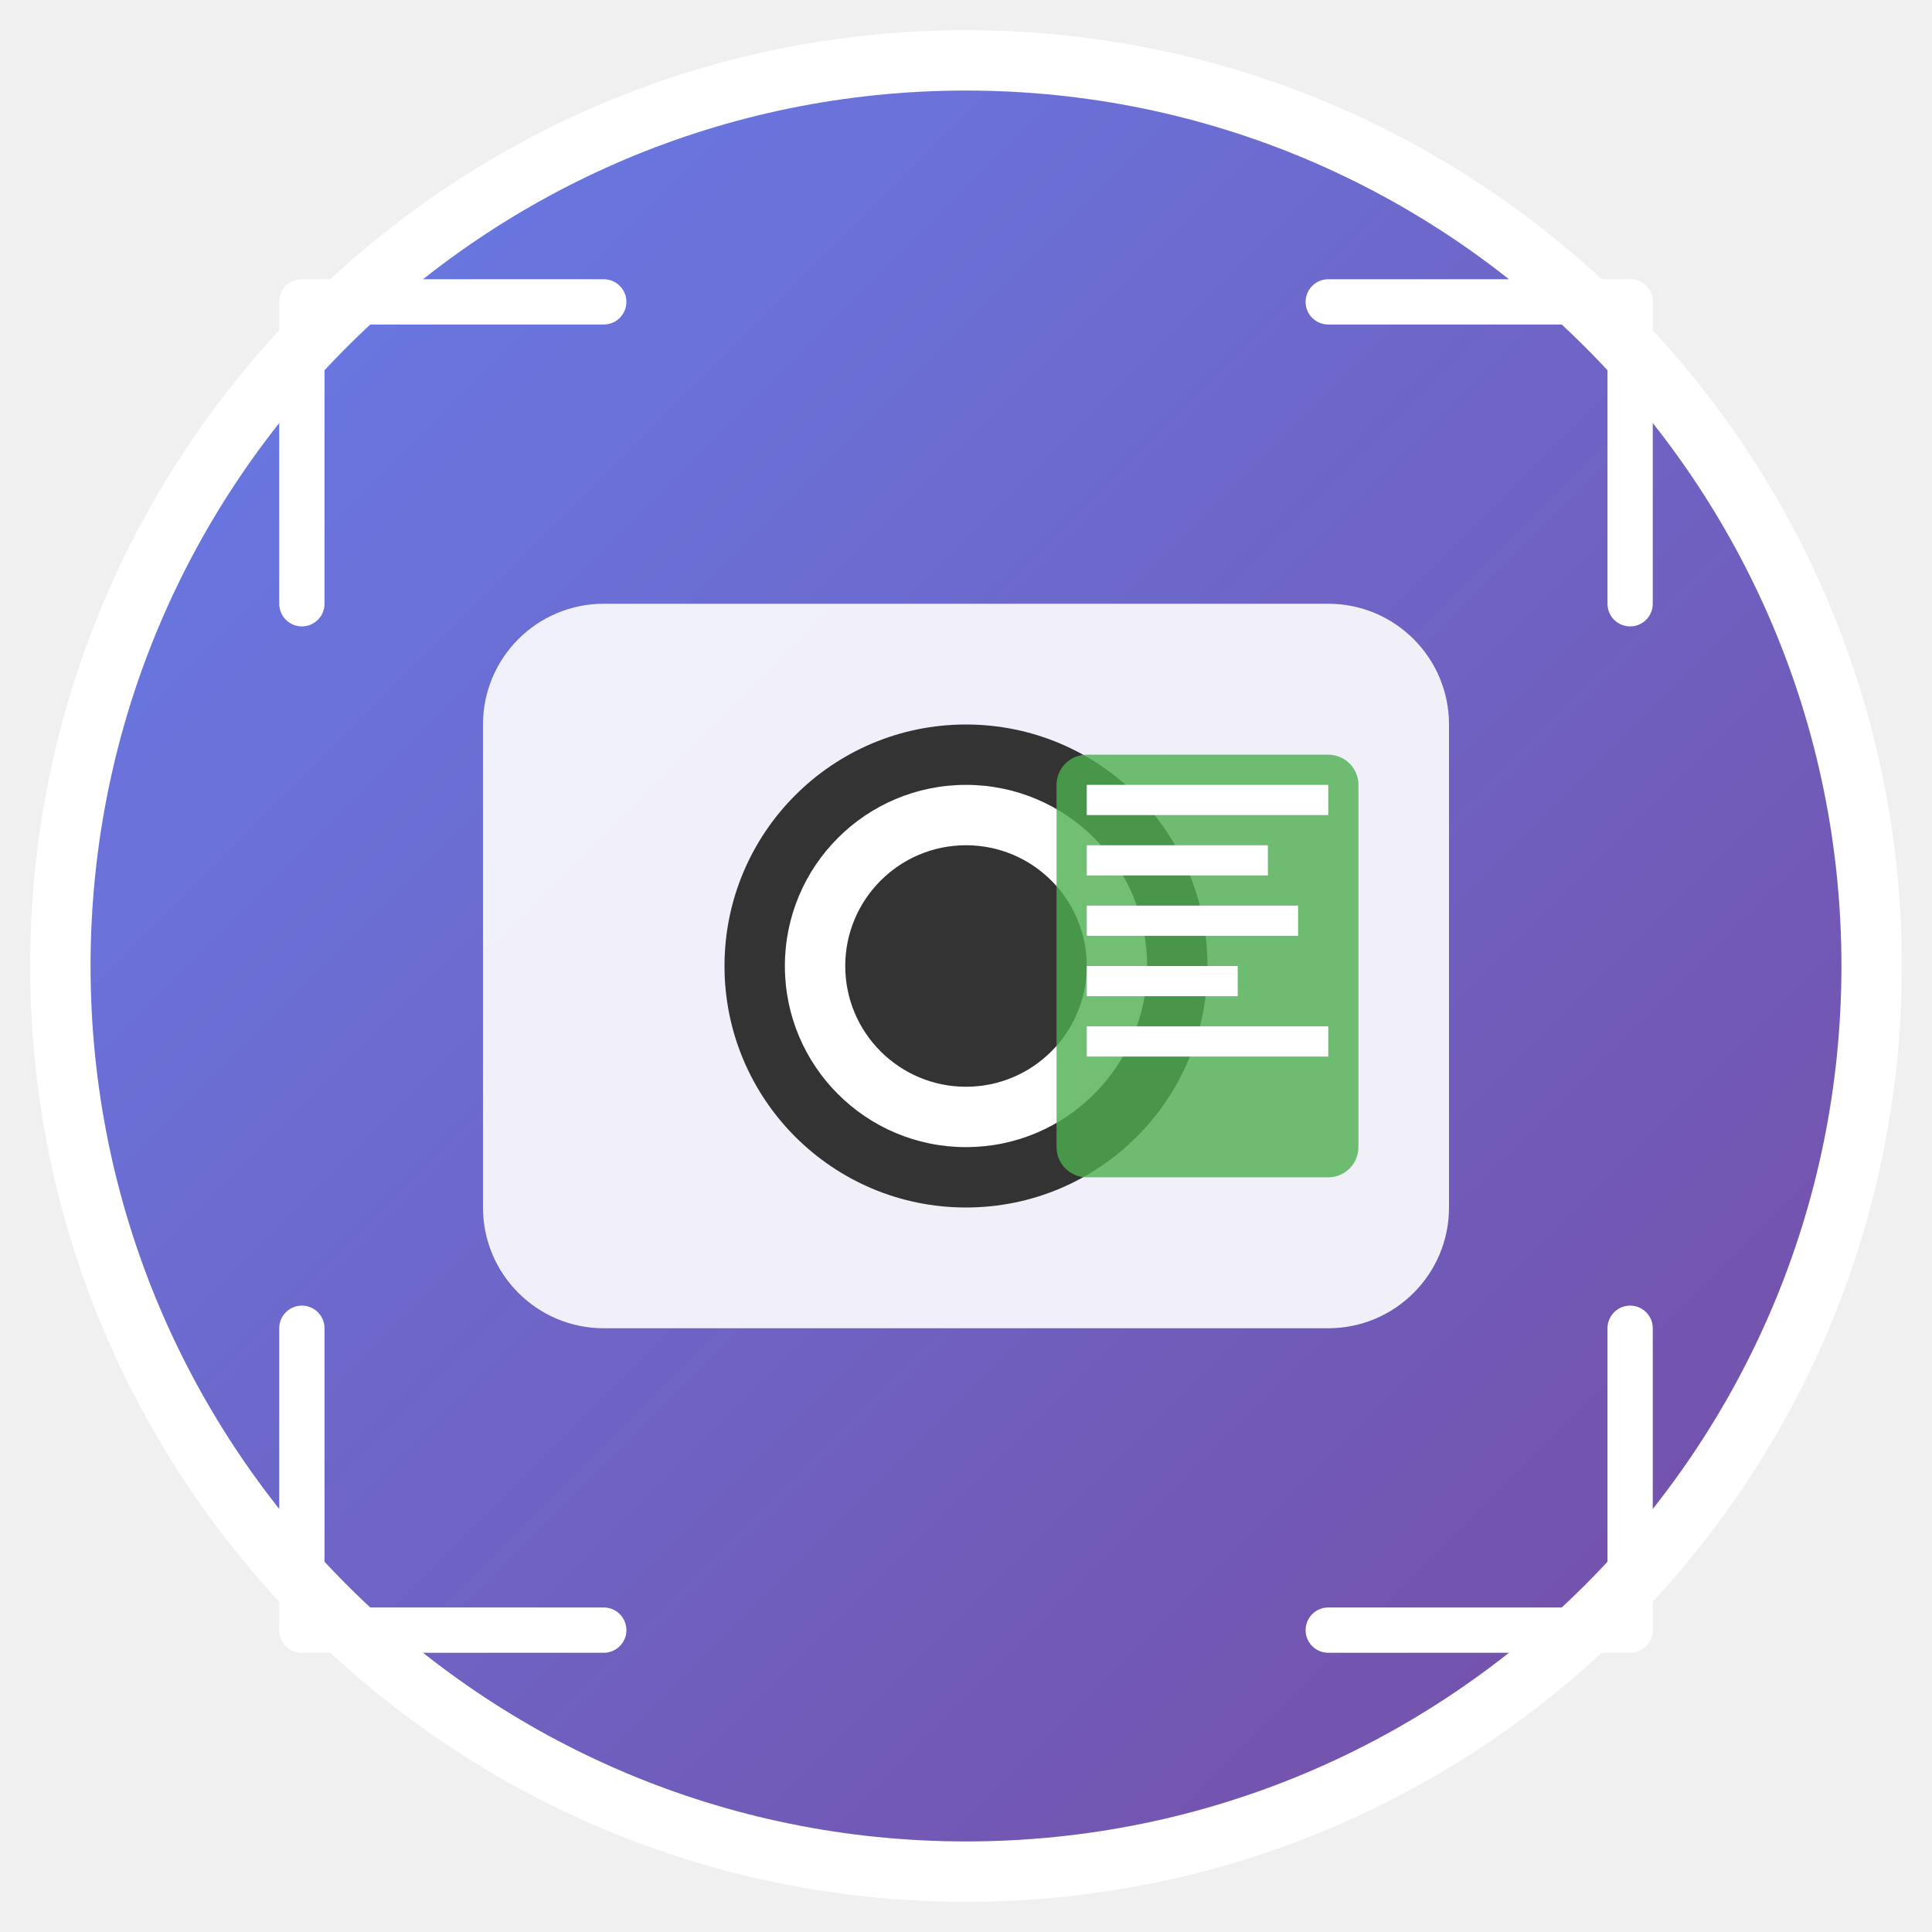
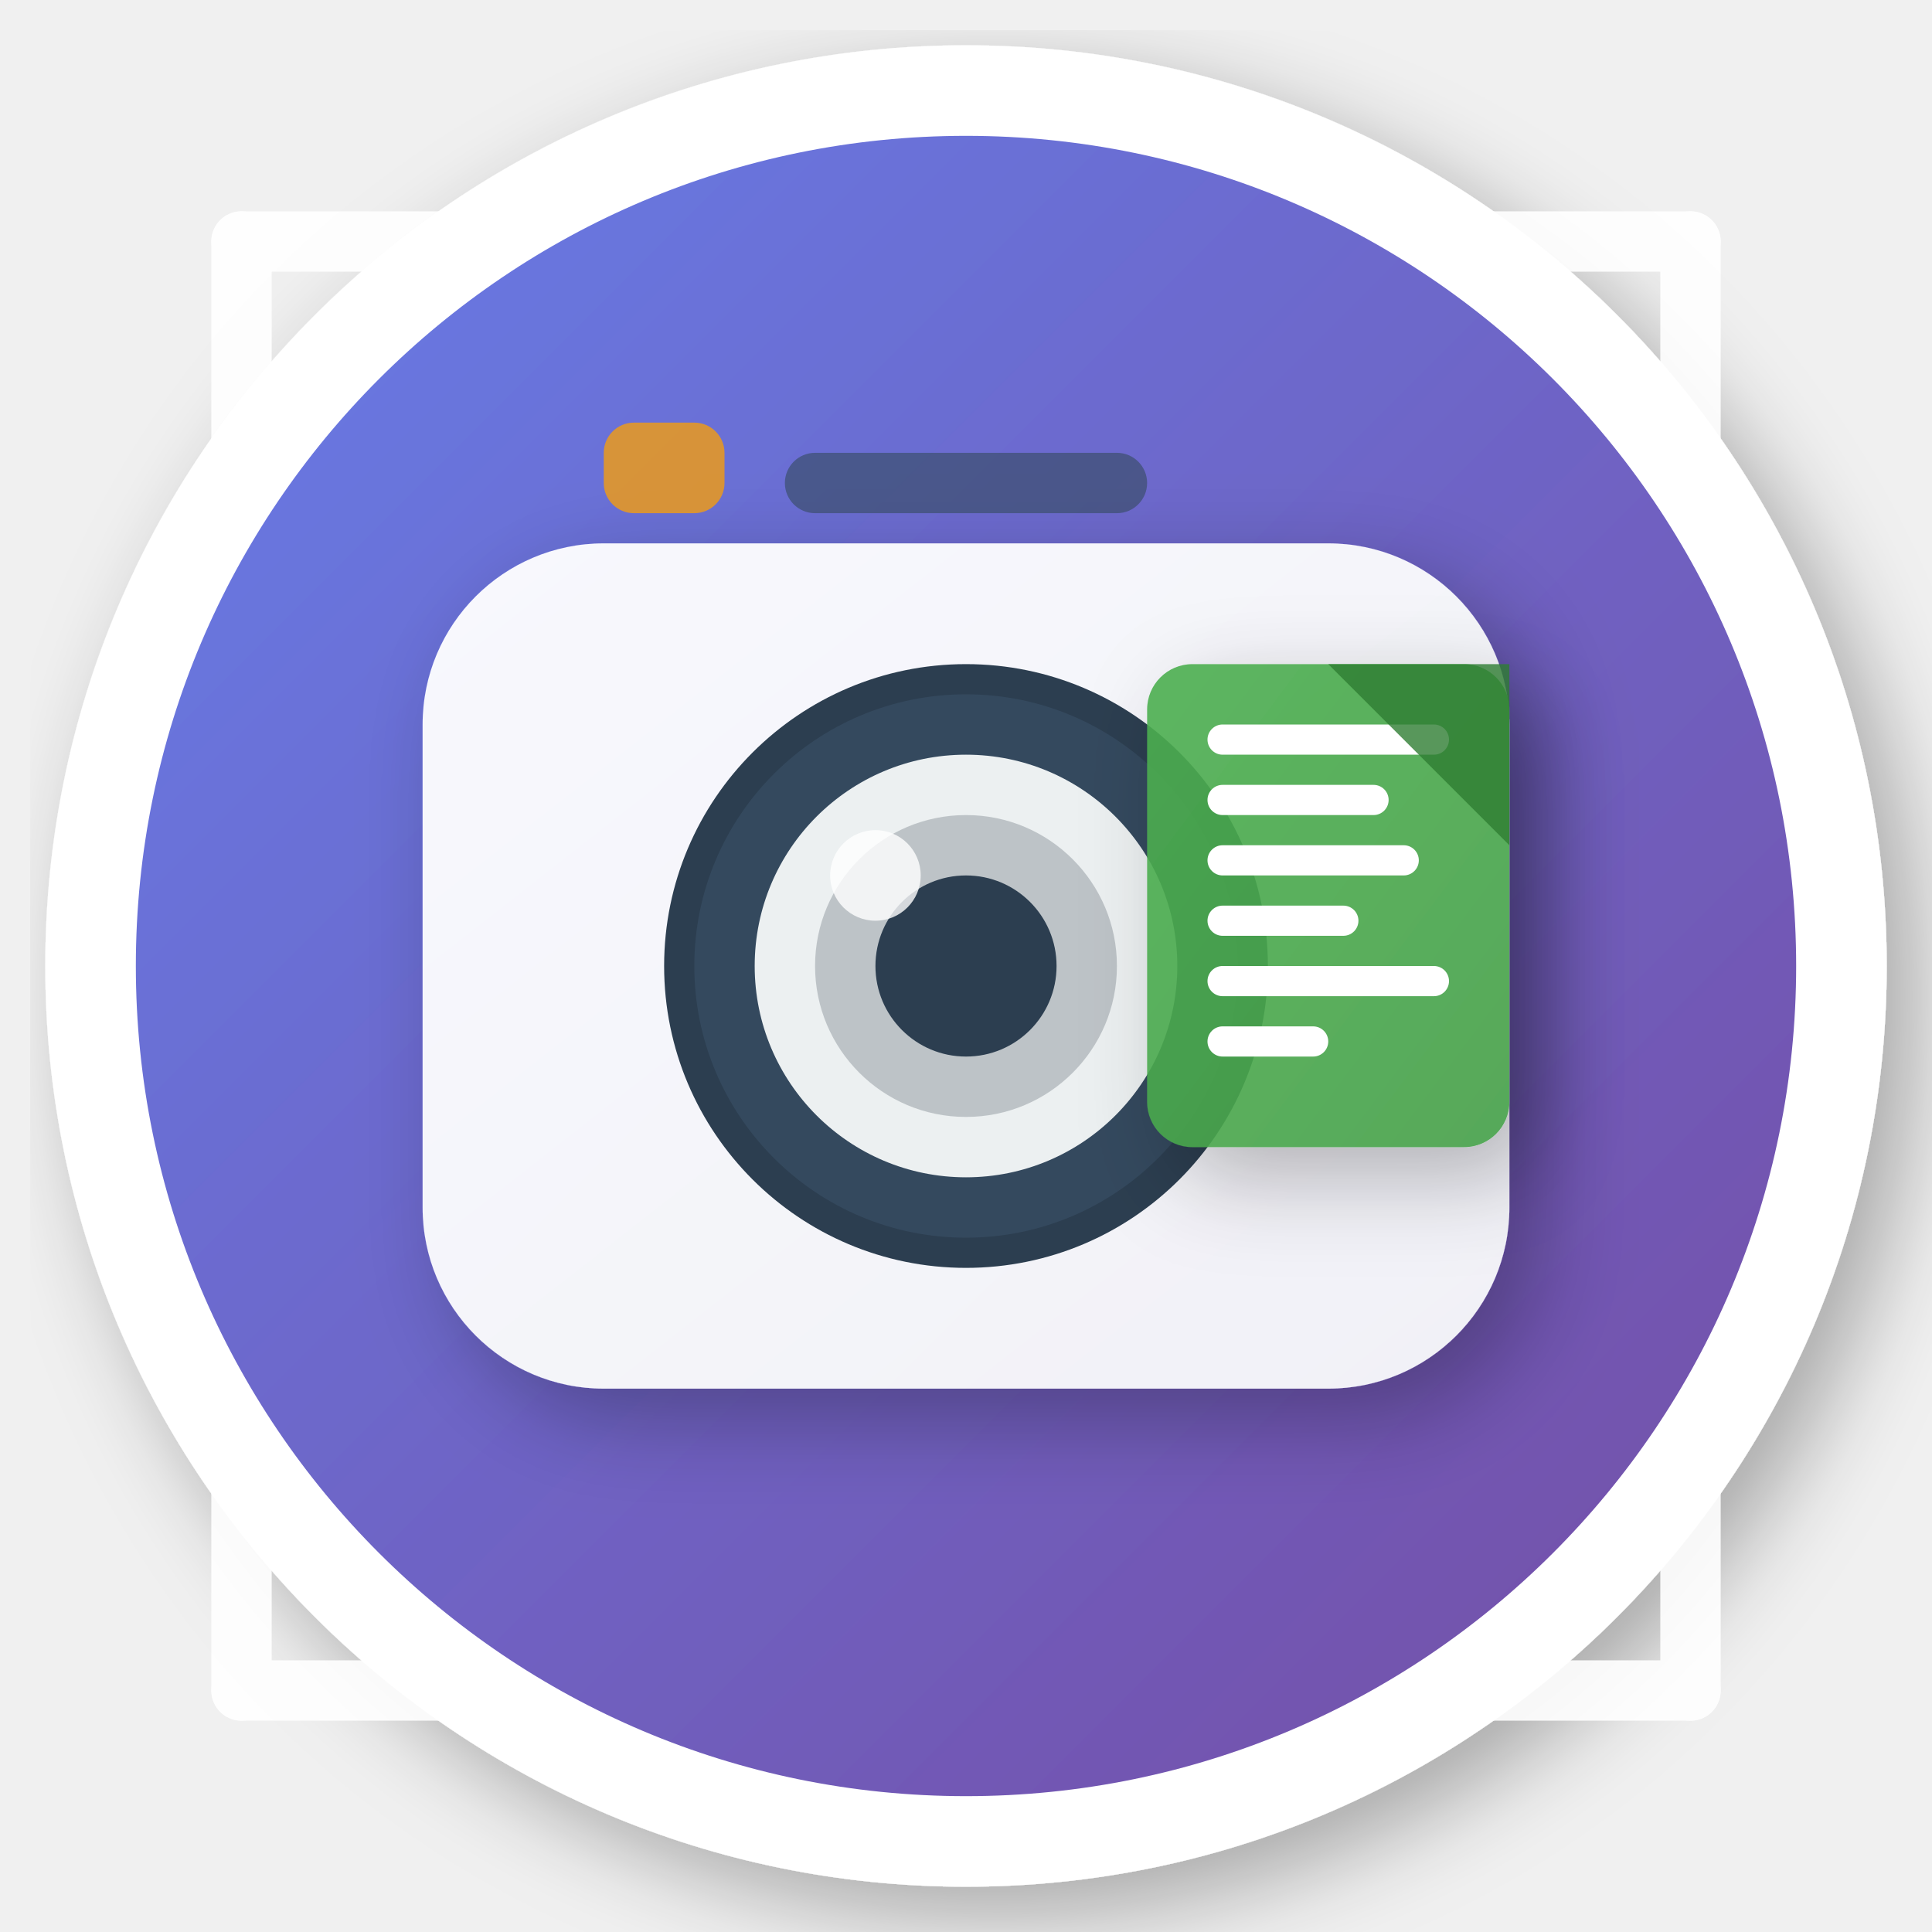
<svg xmlns="http://www.w3.org/2000/svg" width="128" height="128" viewBox="0 0 128 128">
  <defs>
-     <linearGradient id="grad1" x1="0%" y1="0%" x2="100%" y2="100%">
+     <linearGradient id="mainGrad" x1="0%" y1="0%" x2="100%" y2="100%">
      <stop offset="0%" style="stop-color:#667eea;stop-opacity:1" />
      <stop offset="100%" style="stop-color:#764ba2;stop-opacity:1" />
    </linearGradient>
+     <linearGradient id="cameraGrad" x1="0%" y1="0%" x2="100%" y2="100%">
+       <stop offset="0%" style="stop-color:#ffffff;stop-opacity:1" />
+       <stop offset="100%" style="stop-color:#f8f9fa;stop-opacity:1" />
+     </linearGradient>
+     <linearGradient id="pdfGrad" x1="0%" y1="0%" x2="100%" y2="100%">
+       <stop offset="0%" style="stop-color:#4CAF50;stop-opacity:1" />
+       <stop offset="100%" style="stop-color:#45a049;stop-opacity:1" />
+     </linearGradient>
+     <filter id="shadow" x="-50%" y="-50%" width="200%" height="200%">
+       <feDropShadow dx="2" dy="2" stdDeviation="3" flood-color="#000000" flood-opacity="0.3" />
+     </filter>
  </defs>
-   <circle cx="64" cy="64" r="60" fill="url(#grad1)" stroke="#fff" stroke-width="4" />
-   <rect x="32" y="40" width="64" height="48" rx="8" fill="#fff" opacity="0.9" />
-   <circle cx="64" cy="64" r="16" fill="#333" />
-   <circle cx="64" cy="64" r="12" fill="#fff" />
-   <circle cx="64" cy="64" r="8" fill="#333" />
-   <rect x="70" y="50" width="20" height="28" rx="2" fill="#4CAF50" opacity="0.8" />
-   <rect x="72" y="52" width="16" height="2" fill="#fff" />
-   <rect x="72" y="56" width="12" height="2" fill="#fff" />
-   <rect x="72" y="60" width="14" height="2" fill="#fff" />
-   <rect x="72" y="64" width="10" height="2" fill="#fff" />
-   <rect x="72" y="68" width="16" height="2" fill="#fff" />
-   <line x1="20" y1="20" x2="40" y2="20" stroke="#fff" stroke-width="3" stroke-linecap="round" />
-   <line x1="20" y1="20" x2="20" y2="40" stroke="#fff" stroke-width="3" stroke-linecap="round" />
-   <line x1="108" y1="20" x2="88" y2="20" stroke="#fff" stroke-width="3" stroke-linecap="round" />
-   <line x1="108" y1="20" x2="108" y2="40" stroke="#fff" stroke-width="3" stroke-linecap="round" />
-   <line x1="20" y1="108" x2="40" y2="108" stroke="#fff" stroke-width="3" stroke-linecap="round" />
-   <line x1="20" y1="108" x2="20" y2="88" stroke="#fff" stroke-width="3" stroke-linecap="round" />
-   <line x1="108" y1="108" x2="88" y2="108" stroke="#fff" stroke-width="3" stroke-linecap="round" />
-   <line x1="108" y1="108" x2="108" y2="88" stroke="#fff" stroke-width="3" stroke-linecap="round" />
+   <circle cx="64" cy="64" r="58" fill="url(#mainGrad)" stroke="#fff" stroke-width="6" filter="url(#shadow)" />
+   <rect x="28" y="36" width="72" height="56" rx="12" fill="url(#cameraGrad)" opacity="0.95" filter="url(#shadow)" />
+   <circle cx="64" cy="64" r="20" fill="#2c3e50" />
+   <circle cx="64" cy="64" r="18" fill="#34495e" />
+   <circle cx="64" cy="64" r="14" fill="#ecf0f1" />
+   <circle cx="64" cy="64" r="10" fill="#bdc3c7" />
+   <circle cx="64" cy="64" r="6" fill="#2c3e50" />
+   <circle cx="58" cy="58" r="3" fill="#ffffff" opacity="0.8" />
+   <rect x="76" y="44" width="24" height="32" rx="3" fill="url(#pdfGrad)" opacity="0.9" filter="url(#shadow)" />
+   <rect x="80" y="48" width="16" height="2" fill="#ffffff" rx="1" />
+   <rect x="80" y="52" width="12" height="2" fill="#ffffff" rx="1" />
+   <rect x="80" y="56" width="14" height="2" fill="#ffffff" rx="1" />
+   <rect x="80" y="60" width="10" height="2" fill="#ffffff" rx="1" />
+   <rect x="80" y="64" width="16" height="2" fill="#ffffff" rx="1" />
+   <rect x="80" y="68" width="8" height="2" fill="#ffffff" rx="1" />
+   <path d="M 88 44 L 100 44 L 100 56 L 88 44 Z" fill="#2e7d32" opacity="0.8" />
+   <g stroke="#ffffff" stroke-width="4" stroke-linecap="round" fill="none" opacity="0.9">
+     <line x1="16" y1="16" x2="32" y2="16" />
+     <line x1="16" y1="16" x2="16" y2="32" />
+     <line x1="112" y1="16" x2="96" y2="16" />
+     <line x1="112" y1="16" x2="112" y2="32" />
+     <line x1="16" y1="112" x2="32" y2="112" />
+     <line x1="16" y1="112" x2="16" y2="96" />
+     <line x1="112" y1="112" x2="96" y2="112" />
+     <line x1="112" y1="112" x2="112" y2="96" />
+   </g>
+   <rect x="40" y="28" width="8" height="6" rx="2" fill="#f39c12" opacity="0.8" />
+   <rect x="52" y="30" width="24" height="4" rx="2" fill="#34495e" opacity="0.6" />
</svg>
